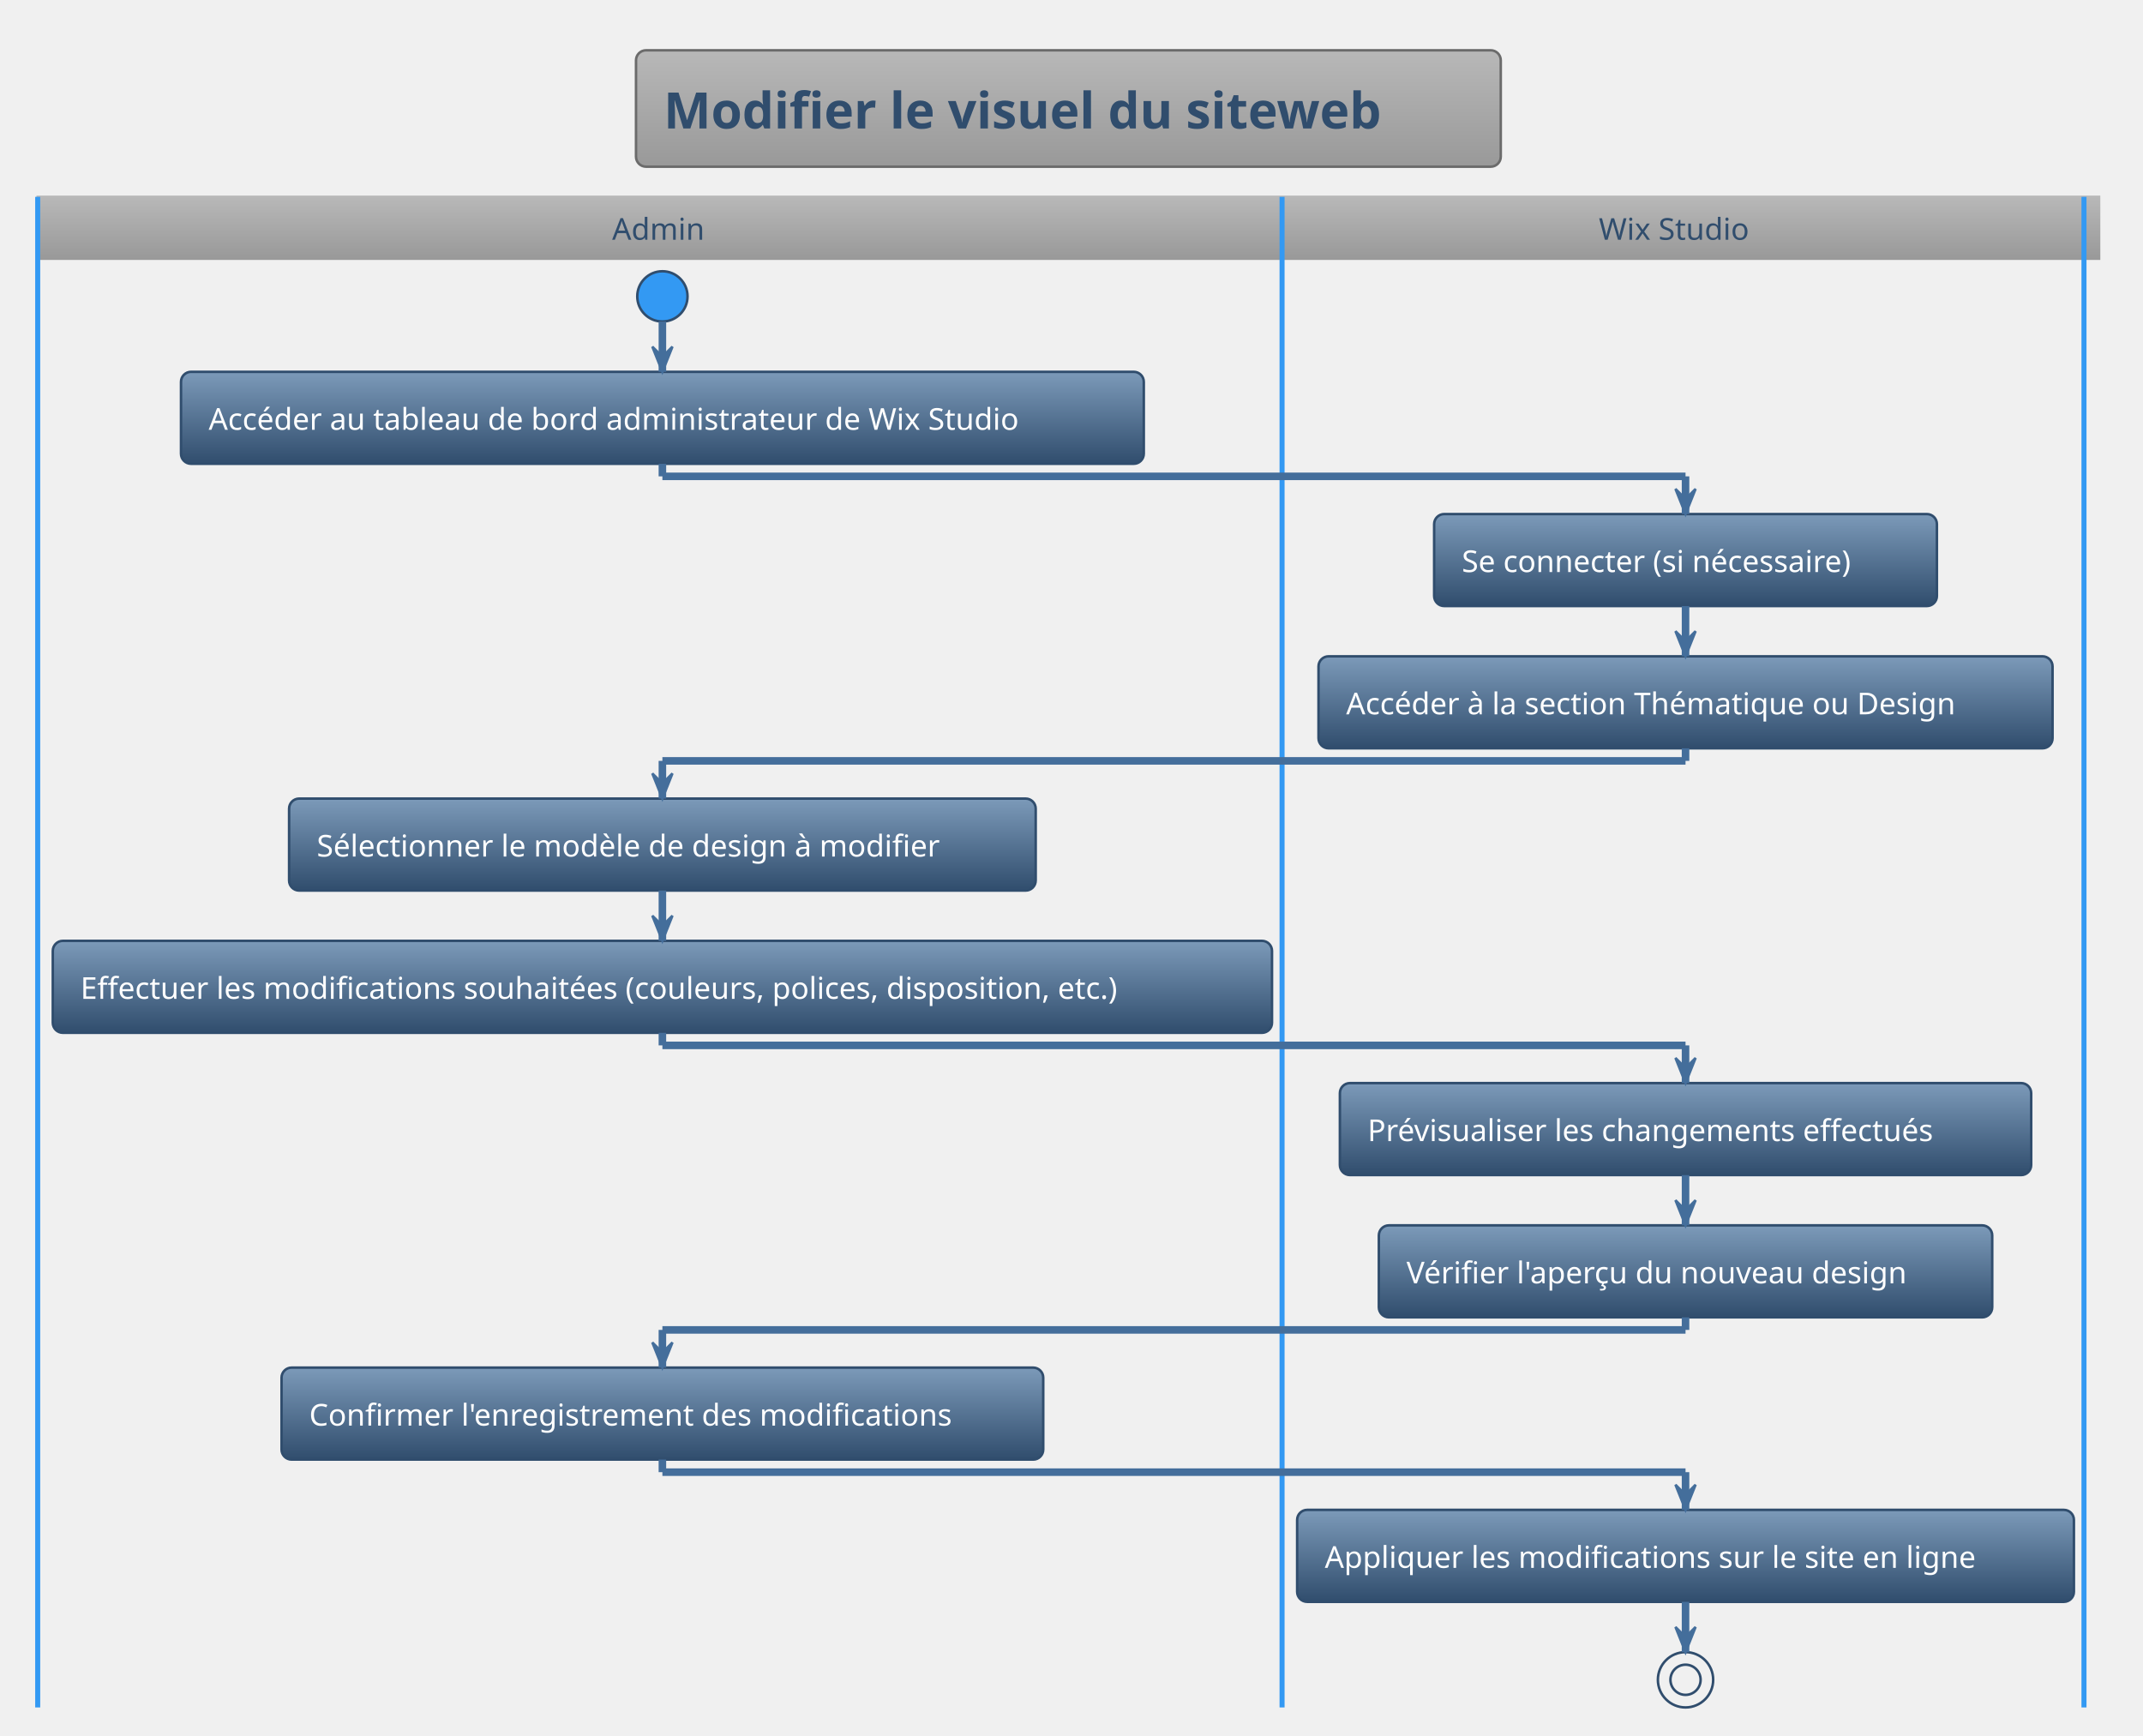
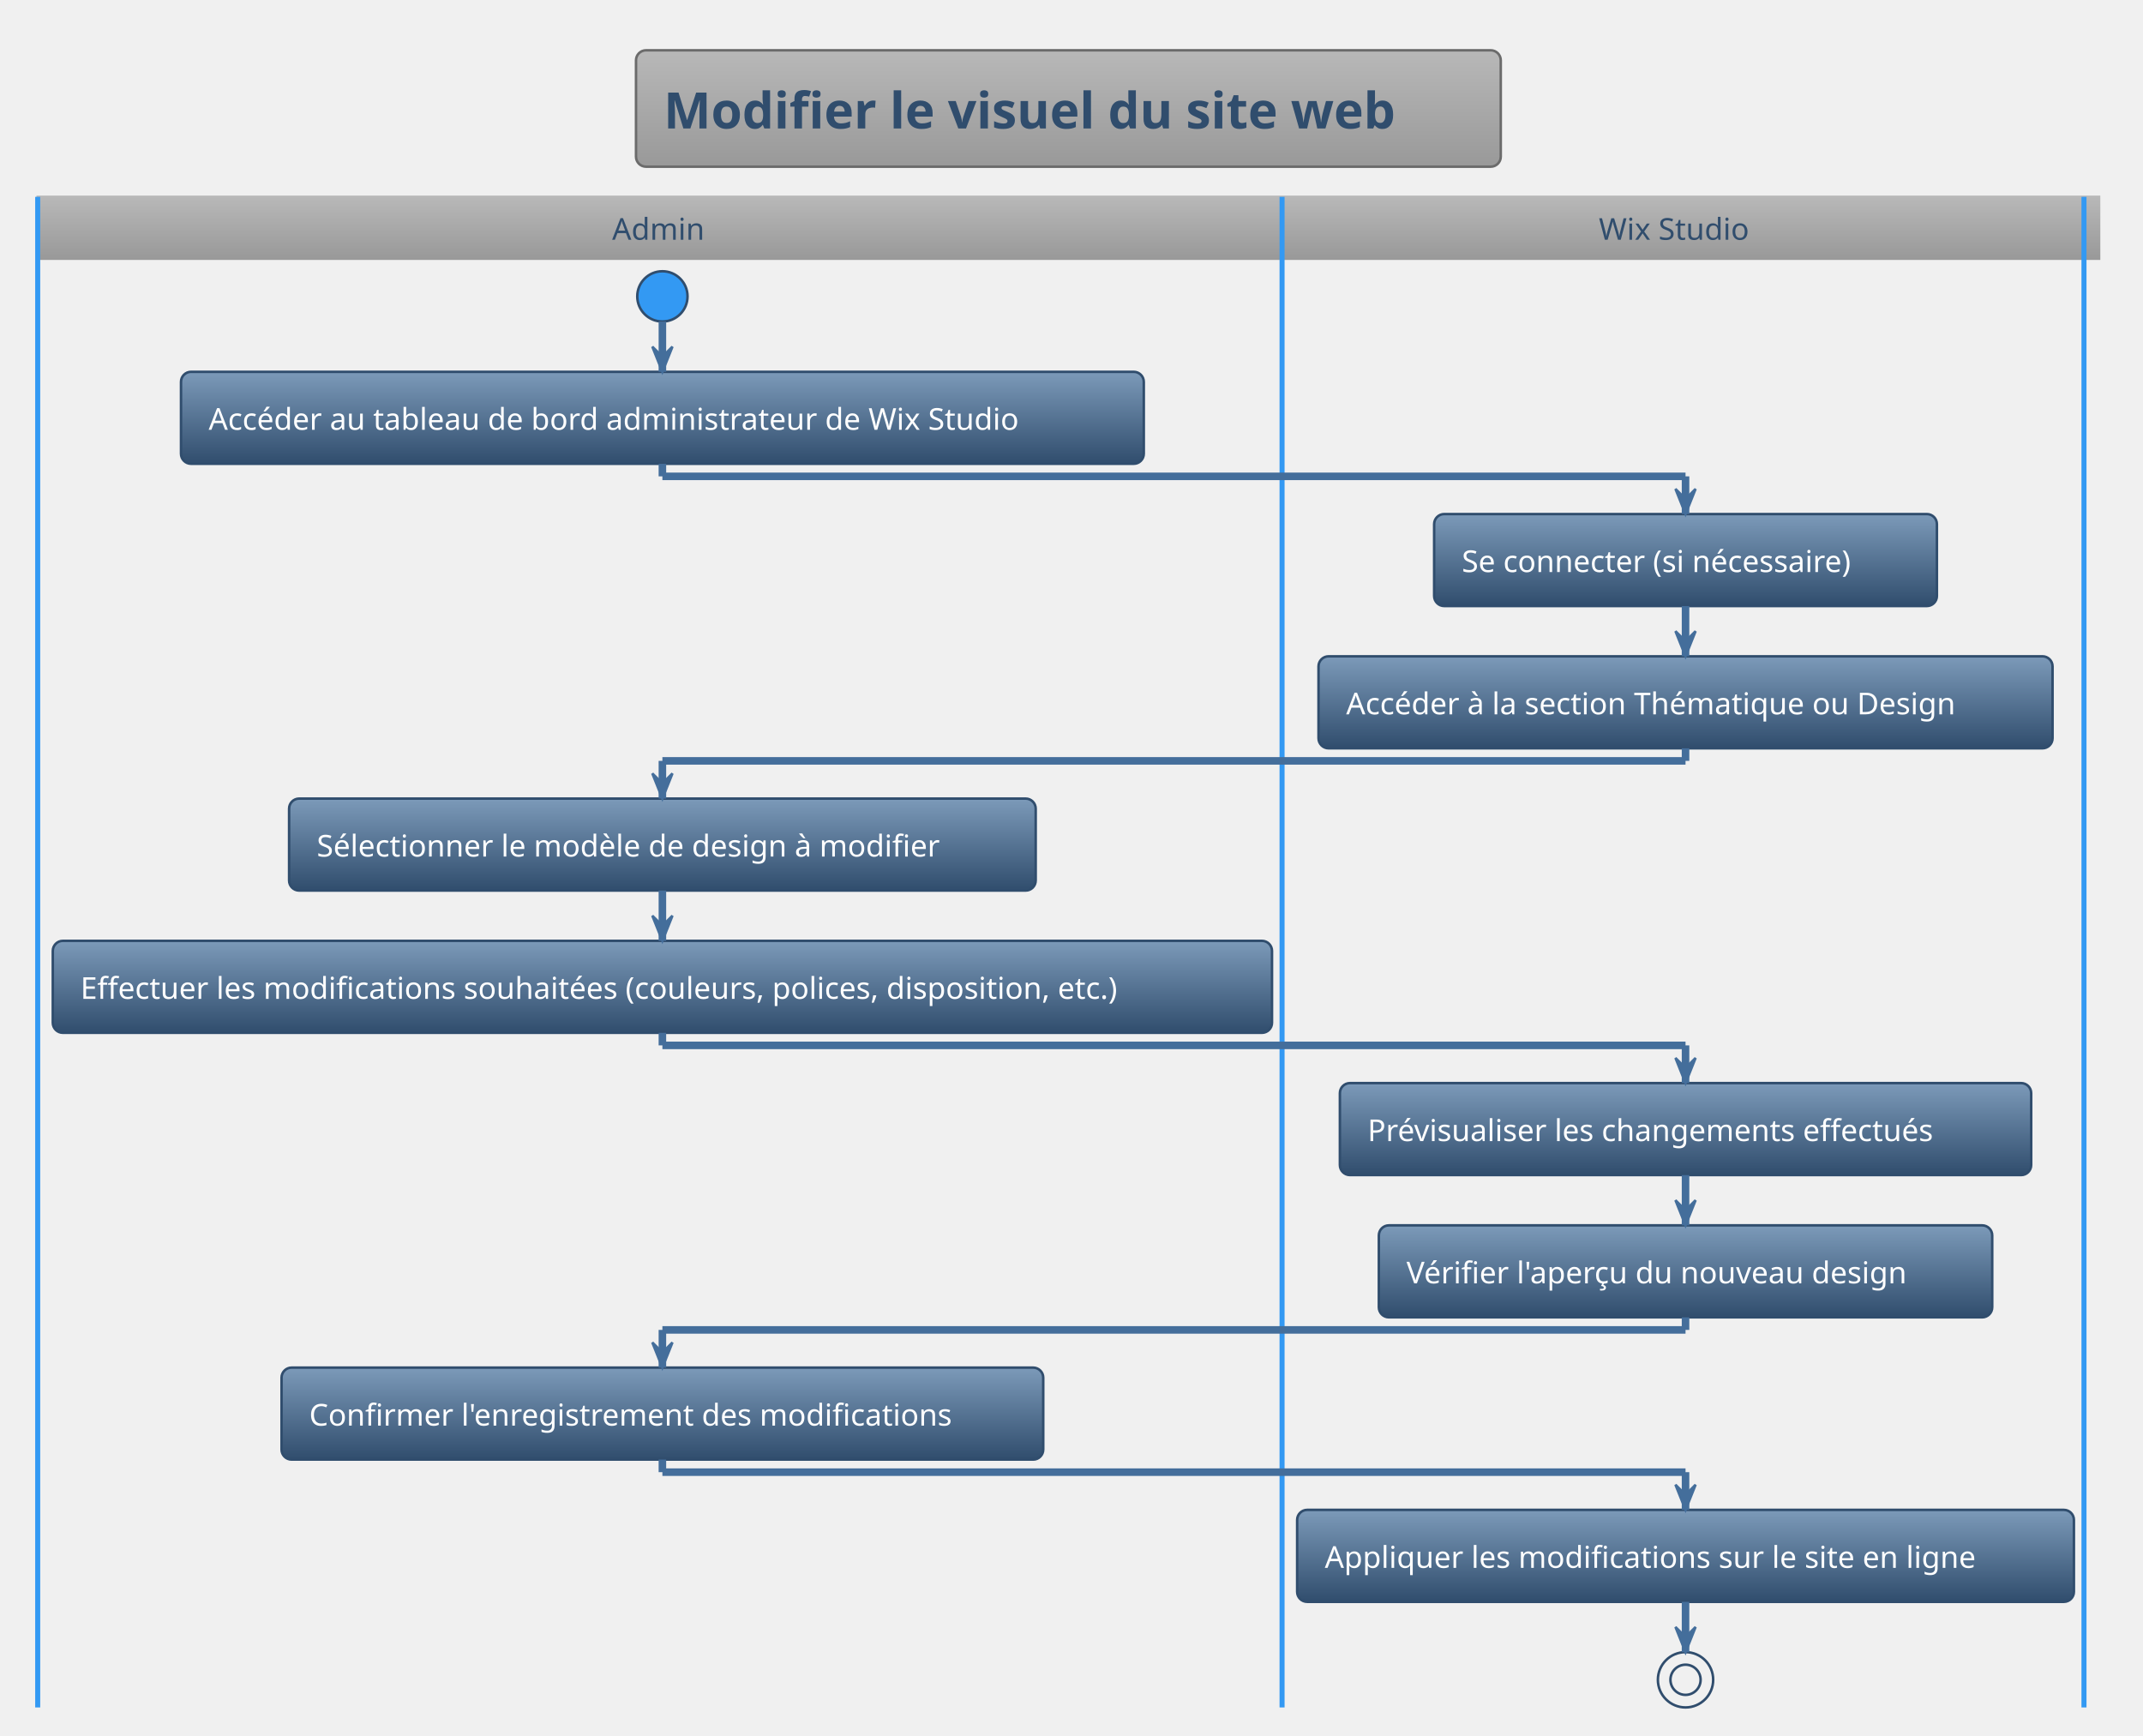
<svg xmlns="http://www.w3.org/2000/svg" contentStyleType="text/css" height="719.792px" preserveAspectRatio="none" style="width:888px;height:719px;" version="1.1" viewBox="0 0 888 719" width="888.542px" zoomAndPan="magnify">
  <defs>
    <linearGradient id="gqrartgz9f7pz0" x1="50%" x2="50%" y1="0%" y2="100%">
      <stop offset="0%" stop-color="#B8B8B8" />
      <stop offset="100%" stop-color="#999999" />
    </linearGradient>
    <linearGradient id="gqrartgz9f7pz1" x1="50%" x2="50%" y1="0%" y2="100%">
      <stop offset="0%" stop-color="#7C9AB9" />
      <stop offset="100%" stop-color="#304D6D" />
    </linearGradient>
  </defs>
  <g>
    <rect fill="url(#gqrartgz9f7pz0)" height="48.236" id="_title" rx="4.167" ry="4.167" style="stroke:#6B6B6B;stroke-width:1.042;" width="358.333" x="263.542" y="20.833" />
-     <text fill="#304D6D" font-family="Verdana" font-size="20.833" font-weight="bold" lengthAdjust="spacing" textLength="335.417" x="275" y="53.237">Modifier le visuel du siteweb</text>
+     <text fill="#304D6D" font-family="Verdana" font-size="20.833" font-weight="bold" lengthAdjust="spacing" textLength="335.417" x="275" y="53.237">Modifier le visuel du site web</text>
    <rect fill="url(#gqrartgz9f7pz0)" height="25.608" style="stroke:url(#gqrartgz9f7pz0);stroke-width:1.042;" width="854.167" x="15.625" y="81.569" />
    <ellipse cx="274.479" cy="122.803" fill="#3399F3" rx="10.417" ry="10.417" style="stroke:#304D6D;stroke-width:1.042;" />
    <rect fill="url(#gqrartgz9f7pz1)" height="38.108" rx="4.167" ry="4.167" style="stroke:#304D6D;stroke-width:1.042;" width="398.958" x="75" y="154.053" />
    <text fill="#FFFFFF" font-family="Verdana" font-size="12.5" lengthAdjust="spacing" textLength="376.042" x="86.458" y="178.078">Accéder au tableau de bord administrateur de Wix Studio</text>
    <rect fill="url(#gqrartgz9f7pz1)" height="38.108" rx="4.167" ry="4.167" style="stroke:#304D6D;stroke-width:1.042;" width="309.375" x="119.792" y="330.878" />
    <text fill="#FFFFFF" font-family="Verdana" font-size="12.5" lengthAdjust="spacing" textLength="286.458" x="131.25" y="354.903">Sélectionner le modèle de design à modifier</text>
    <rect fill="url(#gqrartgz9f7pz1)" height="38.108" rx="4.167" ry="4.167" style="stroke:#304D6D;stroke-width:1.042;" width="505.208" x="21.875" y="389.819" />
    <text fill="#FFFFFF" font-family="Verdana" font-size="12.5" lengthAdjust="spacing" textLength="482.292" x="33.333" y="413.845">Effectuer les modifications souhaitées (couleurs, polices, disposition, etc.)</text>
    <rect fill="url(#gqrartgz9f7pz1)" height="38.108" rx="4.167" ry="4.167" style="stroke:#304D6D;stroke-width:1.042;" width="315.625" x="116.667" y="566.644" />
    <text fill="#FFFFFF" font-family="Verdana" font-size="12.5" lengthAdjust="spacing" textLength="292.708" x="128.125" y="590.67">Confirmer l'enregistrement des modifications</text>
    <line style="stroke:#3399F3;stroke-width:2.083;" x1="15.625" x2="15.625" y1="81.569" y2="707.444" />
    <rect fill="url(#gqrartgz9f7pz1)" height="38.108" rx="4.167" ry="4.167" style="stroke:#304D6D;stroke-width:1.042;" width="208.333" x="594.271" y="212.994" />
    <text fill="#FFFFFF" font-family="Verdana" font-size="12.5" lengthAdjust="spacing" textLength="185.417" x="605.729" y="237.02">Se connecter (si nécessaire)</text>
    <rect fill="url(#gqrartgz9f7pz1)" height="38.108" rx="4.167" ry="4.167" style="stroke:#304D6D;stroke-width:1.042;" width="304.167" x="546.354" y="271.936" />
    <text fill="#FFFFFF" font-family="Verdana" font-size="12.5" lengthAdjust="spacing" textLength="281.25" x="557.812" y="295.962">Accéder à la section Thématique ou Design</text>
    <rect fill="url(#gqrartgz9f7pz1)" height="38.108" rx="4.167" ry="4.167" style="stroke:#304D6D;stroke-width:1.042;" width="286.458" x="555.208" y="448.761" />
    <text fill="#FFFFFF" font-family="Verdana" font-size="12.5" lengthAdjust="spacing" textLength="263.542" x="566.667" y="472.786">Prévisualiser les changements effectués</text>
    <rect fill="url(#gqrartgz9f7pz1)" height="38.108" rx="4.167" ry="4.167" style="stroke:#304D6D;stroke-width:1.042;" width="254.167" x="571.354" y="507.703" />
    <text fill="#FFFFFF" font-family="Verdana" font-size="12.5" lengthAdjust="spacing" textLength="231.25" x="582.812" y="531.728">Vérifier l'aperçu du nouveau design</text>
    <rect fill="url(#gqrartgz9f7pz1)" height="38.108" rx="4.167" ry="4.167" style="stroke:#304D6D;stroke-width:1.042;" width="321.875" x="537.5" y="625.586" />
    <text fill="#FFFFFF" font-family="Verdana" font-size="12.5" lengthAdjust="spacing" textLength="298.958" x="548.958" y="649.611">Appliquer les modifications sur le site en ligne</text>
    <ellipse cx="698.438" cy="695.986" fill="none" rx="11.458" ry="11.458" style="stroke:#304D6D;stroke-width:1.042;" />
    <ellipse cx="698.438" cy="695.986" fill="none" rx="6.25" ry="6.25" style="stroke:#304D6D;stroke-width:1.042;" />
    <line style="stroke:#3399F3;stroke-width:2.083;" x1="531.25" x2="531.25" y1="81.569" y2="707.444" />
    <line style="stroke:#3399F3;stroke-width:2.083;" x1="863.542" x2="863.542" y1="81.569" y2="707.444" />
    <line style="stroke:#446E9B;stroke-width:3.125;" x1="274.479" x2="274.479" y1="133.219" y2="154.053" />
    <polygon fill="#446E9B" points="270.312,143.636,274.479,154.053,278.646,143.636,274.479,147.803" style="stroke:#446E9B;stroke-width:1.042;" />
    <line style="stroke:#446E9B;stroke-width:3.125;" x1="274.479" x2="274.479" y1="368.986" y2="389.819" />
    <polygon fill="#446E9B" points="270.312,379.403,274.479,389.819,278.646,379.403,274.479,383.569" style="stroke:#446E9B;stroke-width:1.042;" />
    <line style="stroke:#446E9B;stroke-width:3.125;" x1="698.438" x2="698.438" y1="251.103" y2="271.936" />
    <polygon fill="#446E9B" points="694.271,261.519,698.438,271.936,702.604,261.519,698.438,265.686" style="stroke:#446E9B;stroke-width:1.042;" />
    <line style="stroke:#446E9B;stroke-width:3.125;" x1="698.438" x2="698.438" y1="486.869" y2="507.703" />
    <polygon fill="#446E9B" points="694.271,497.286,698.438,507.703,702.604,497.286,698.438,501.453" style="stroke:#446E9B;stroke-width:1.042;" />
    <line style="stroke:#446E9B;stroke-width:3.125;" x1="698.438" x2="698.438" y1="663.694" y2="684.528" />
    <polygon fill="#446E9B" points="694.271,674.111,698.438,684.528,702.604,674.111,698.438,678.278" style="stroke:#446E9B;stroke-width:1.042;" />
    <line style="stroke:#446E9B;stroke-width:3.125;" x1="274.479" x2="274.479" y1="192.161" y2="197.369" />
    <line style="stroke:#446E9B;stroke-width:3.125;" x1="274.479" x2="698.438" y1="197.369" y2="197.369" />
    <line style="stroke:#446E9B;stroke-width:3.125;" x1="698.438" x2="698.438" y1="197.369" y2="212.994" />
    <polygon fill="#446E9B" points="694.271,202.578,698.438,212.994,702.604,202.578,698.438,206.744" style="stroke:#446E9B;stroke-width:1.042;" />
    <line style="stroke:#446E9B;stroke-width:3.125;" x1="698.438" x2="698.438" y1="310.044" y2="315.253" />
    <line style="stroke:#446E9B;stroke-width:3.125;" x1="698.438" x2="274.479" y1="315.253" y2="315.253" />
    <line style="stroke:#446E9B;stroke-width:3.125;" x1="274.479" x2="274.479" y1="315.253" y2="330.878" />
    <polygon fill="#446E9B" points="270.312,320.461,274.479,330.878,278.646,320.461,274.479,324.628" style="stroke:#446E9B;stroke-width:1.042;" />
    <line style="stroke:#446E9B;stroke-width:3.125;" x1="274.479" x2="274.479" y1="427.928" y2="433.136" />
    <line style="stroke:#446E9B;stroke-width:3.125;" x1="274.479" x2="698.438" y1="433.136" y2="433.136" />
    <line style="stroke:#446E9B;stroke-width:3.125;" x1="698.438" x2="698.438" y1="433.136" y2="448.761" />
    <polygon fill="#446E9B" points="694.271,438.344,698.438,448.761,702.604,438.344,698.438,442.511" style="stroke:#446E9B;stroke-width:1.042;" />
    <line style="stroke:#446E9B;stroke-width:3.125;" x1="698.438" x2="698.438" y1="545.811" y2="551.019" />
    <line style="stroke:#446E9B;stroke-width:3.125;" x1="698.438" x2="274.479" y1="551.019" y2="551.019" />
    <line style="stroke:#446E9B;stroke-width:3.125;" x1="274.479" x2="274.479" y1="551.019" y2="566.644" />
    <polygon fill="#446E9B" points="270.312,556.228,274.479,566.644,278.646,556.228,274.479,560.394" style="stroke:#446E9B;stroke-width:1.042;" />
    <line style="stroke:#446E9B;stroke-width:3.125;" x1="274.479" x2="274.479" y1="604.753" y2="609.961" />
    <line style="stroke:#446E9B;stroke-width:3.125;" x1="274.479" x2="698.438" y1="609.961" y2="609.961" />
    <line style="stroke:#446E9B;stroke-width:3.125;" x1="698.438" x2="698.438" y1="609.961" y2="625.586" />
    <polygon fill="#446E9B" points="694.271,615.169,698.438,625.586,702.604,615.169,698.438,619.336" style="stroke:#446E9B;stroke-width:1.042;" />
    <text fill="#304D6D" font-family="Verdana" font-size="12.5" lengthAdjust="spacing" textLength="39.583" x="253.646" y="99.345">Admin</text>
    <text fill="#304D6D" font-family="Verdana" font-size="12.5" lengthAdjust="spacing" textLength="69.792" x="662.5" y="99.345">Wix Studio</text>
  </g>
</svg>
